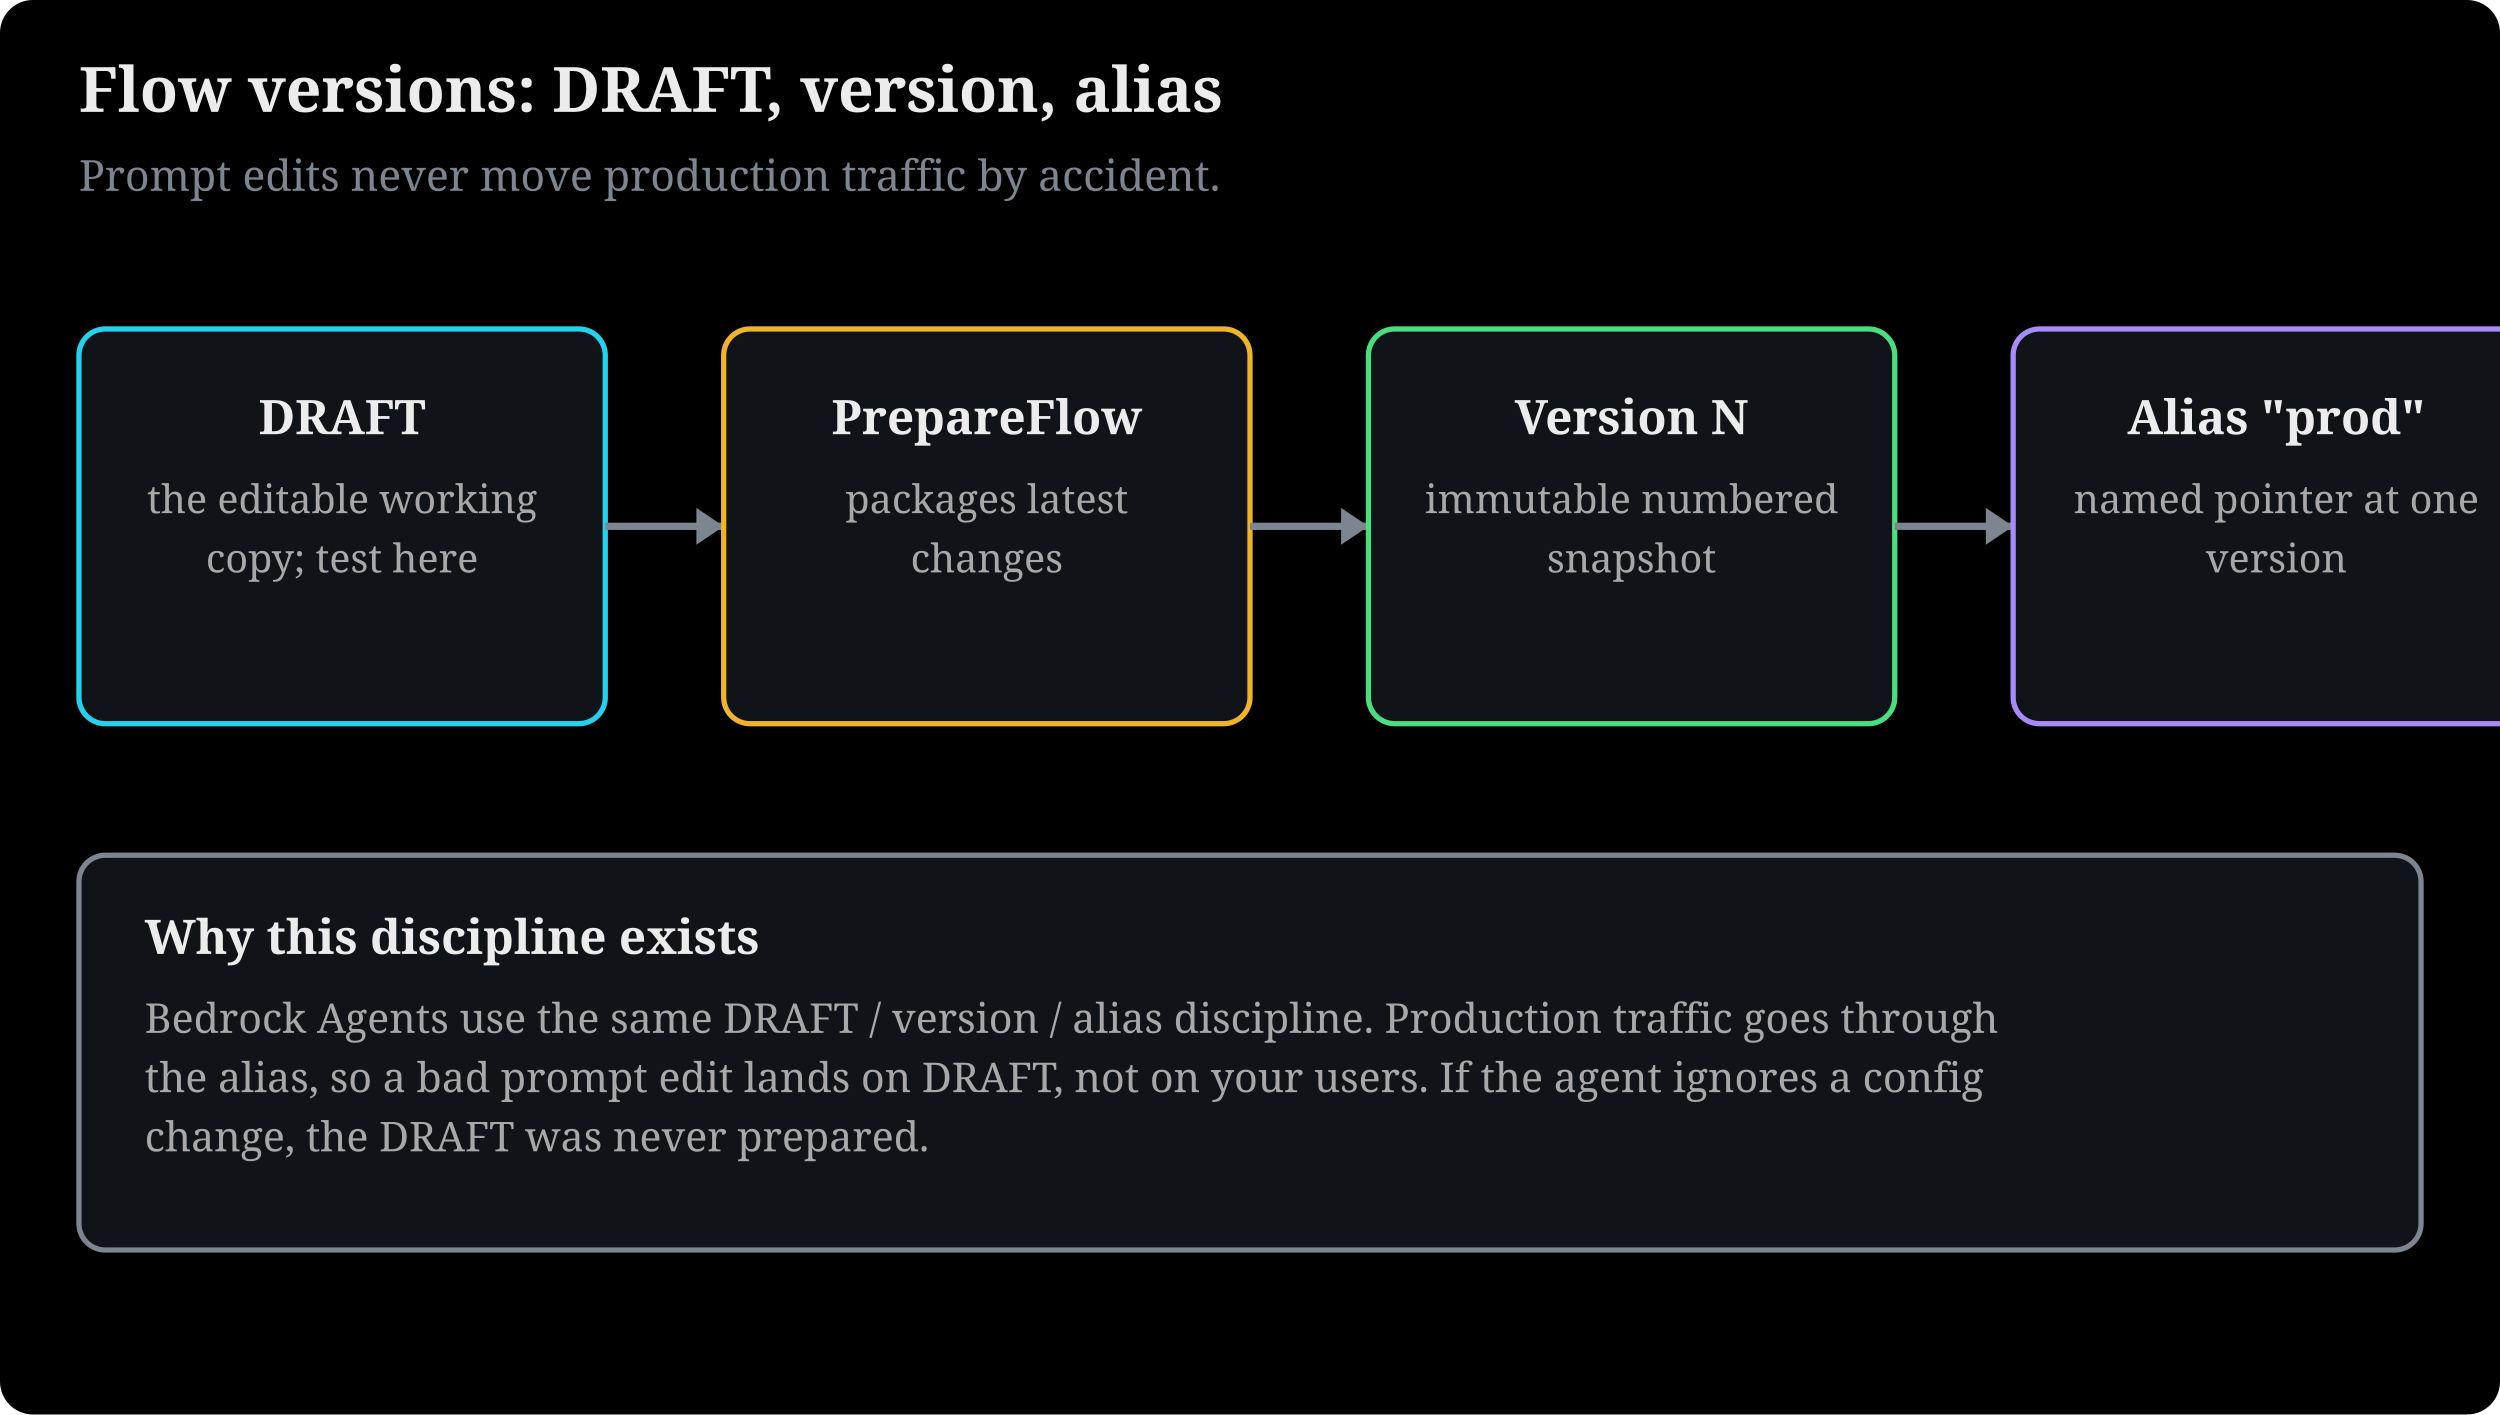
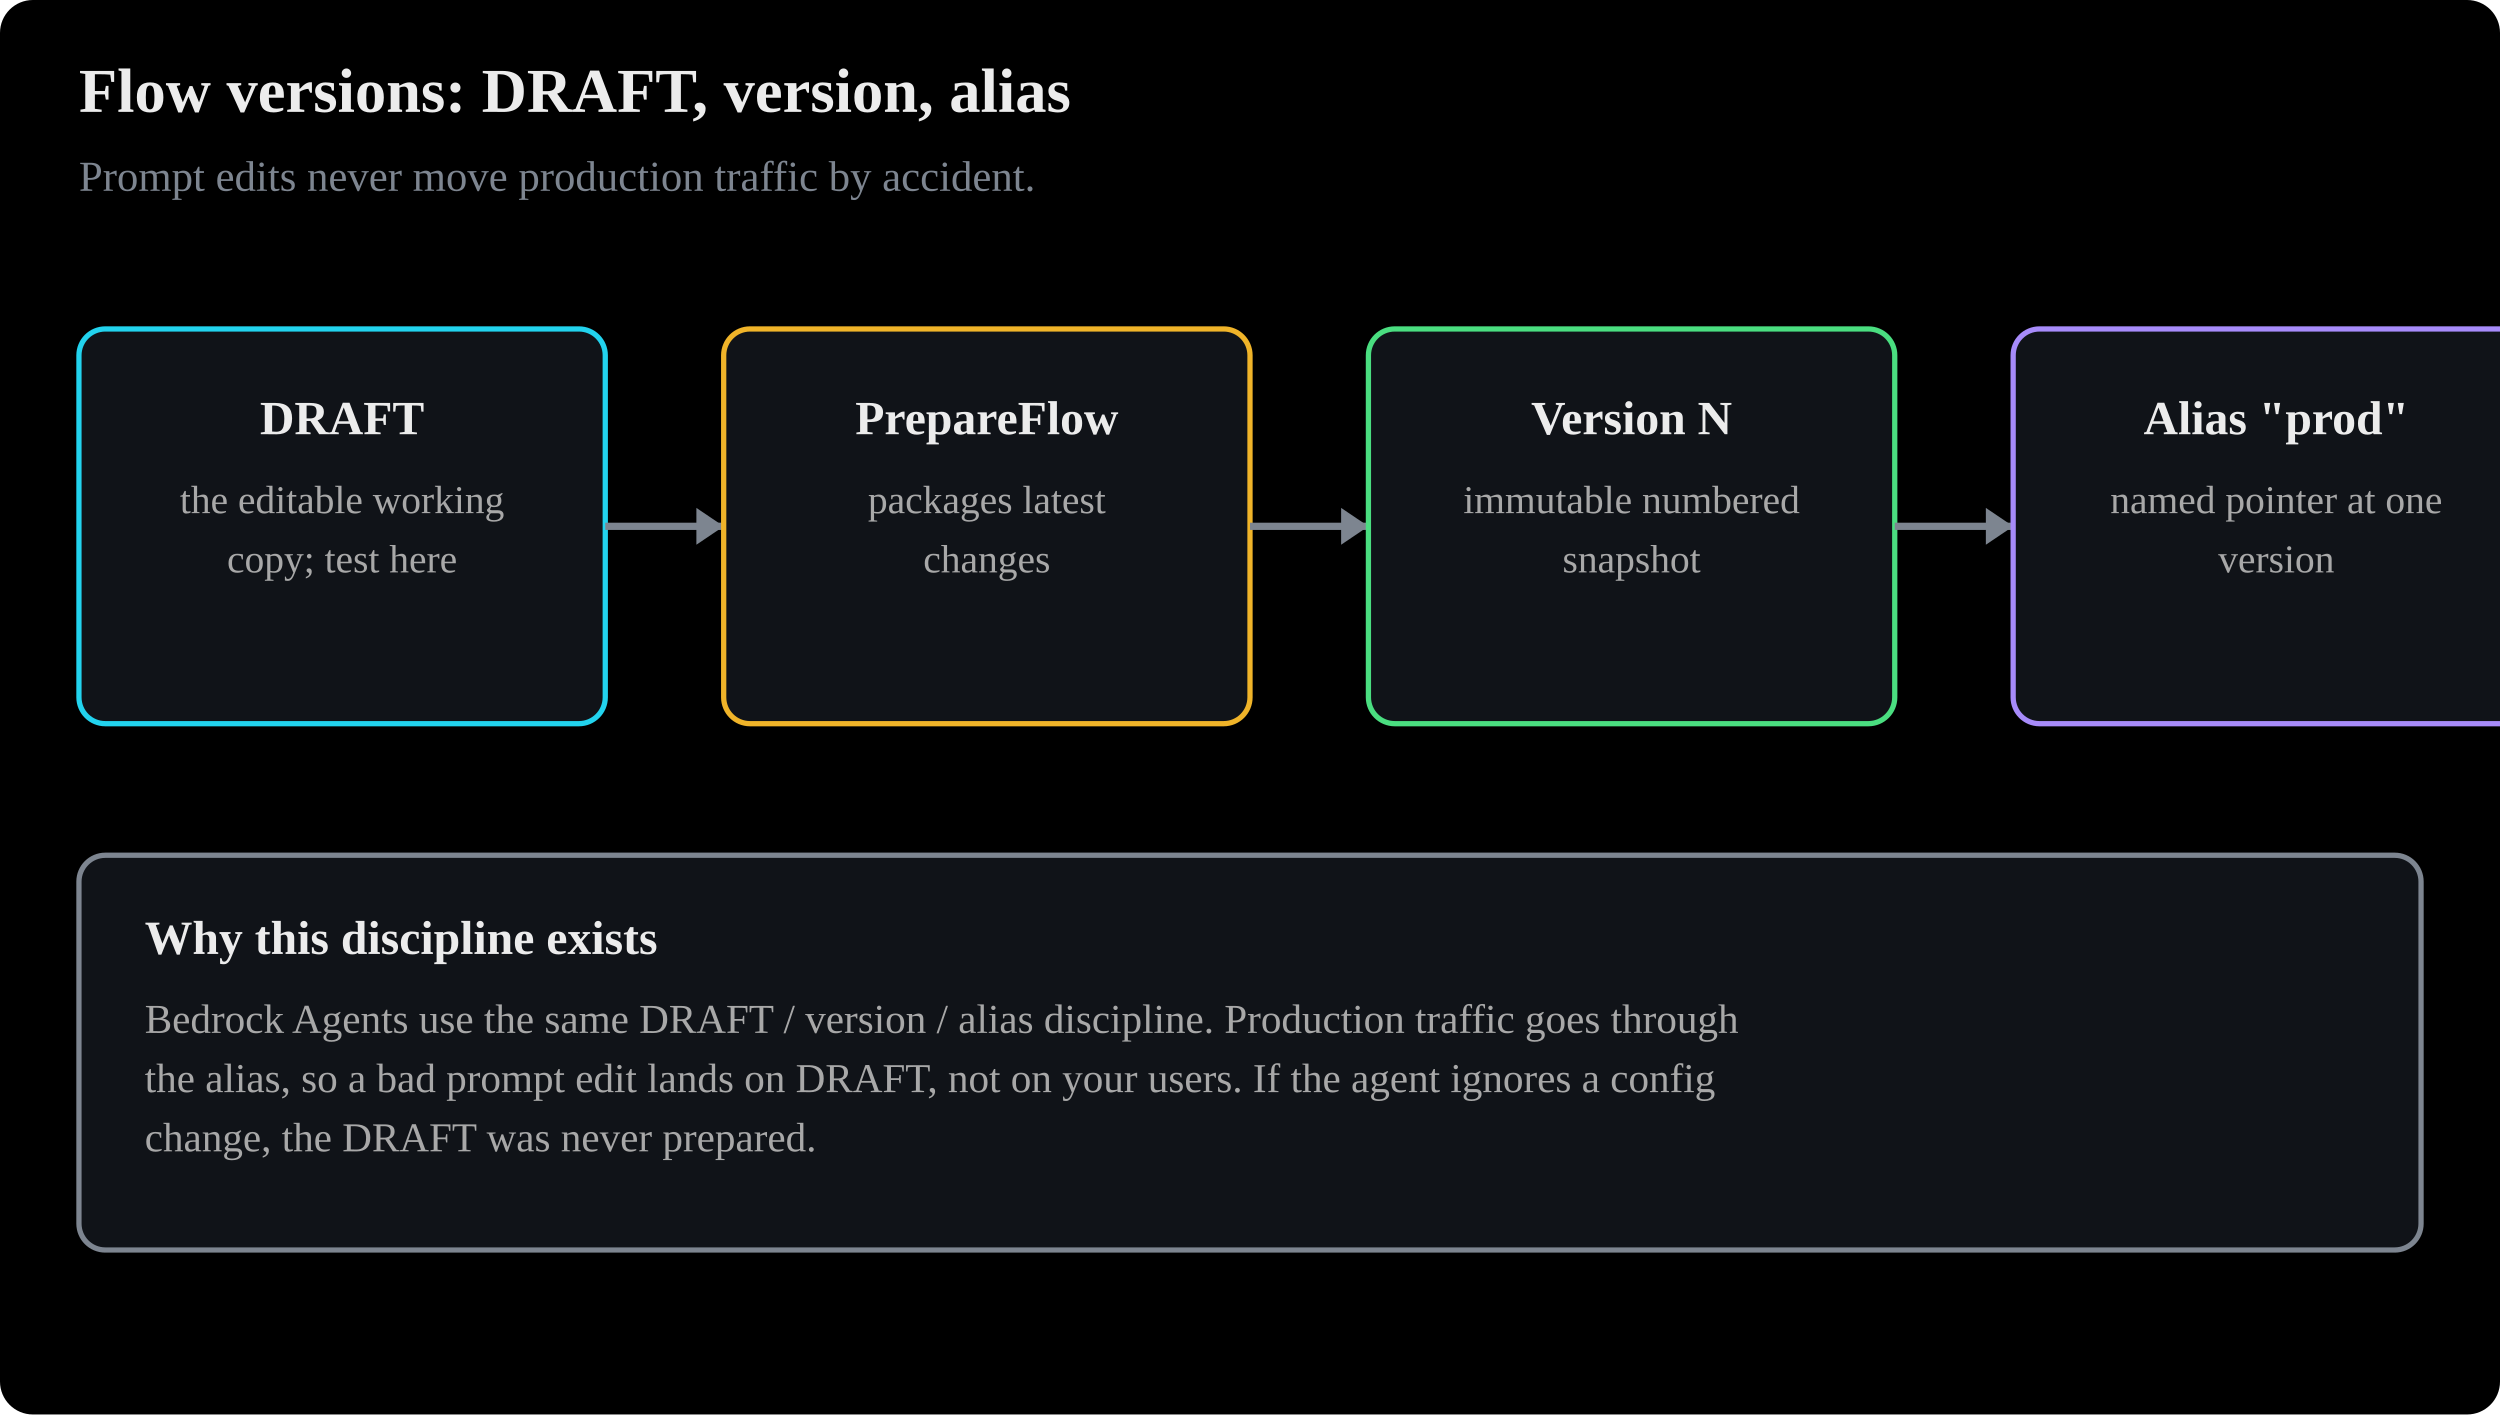
- <svg xmlns="http://www.w3.org/2000/svg" viewBox="0 0 760 430" width="100%" style="max-width:780px" font-family="Charis SIL, Georgia, serif" role="img">
+ <svg xmlns="http://www.w3.org/2000/svg" viewBox="0 0 760 430" width="100%" style="max-width:780px" font-family="Anthropic Sans, Inter, Source Sans 3, IBM Plex Sans, sans-serif" role="img">
  <rect x="0" y="0" width="760" height="430" fill="#000000" rx="10" />
  <text x="24" y="34" font-size="19" font-weight="bold" fill="#ececec">Flow versions: DRAFT, version, alias</text>
  <text x="24" y="58" font-size="13" fill="#7d8590">Prompt edits never move production traffic by accident.</text>
  <rect x="24" y="100" width="160" height="120" rx="8" fill="#101318" stroke="#22d3ee" stroke-width="1.6" />
  <text x="104" y="132" font-size="14.5" fill="#ececec" text-anchor="middle" font-weight="bold">DRAFT</text>
  <text x="104" y="156" font-size="12" fill="#a8a8a8" text-anchor="middle">the editable working</text>
  <text x="104" y="174" font-size="12" fill="#a8a8a8" text-anchor="middle">copy; test here</text>
  <line x1="184" y1="160" x2="220" y2="160" stroke="#7d8590" stroke-width="2.2" />
  <polygon points="220.0,160.0 211.7,165.6 211.7,154.4" fill="#7d8590" />
  <rect x="220" y="100" width="160" height="120" rx="8" fill="#101318" stroke="#f0b429" stroke-width="1.6" />
  <text x="300" y="132" font-size="14.5" fill="#ececec" text-anchor="middle" font-weight="bold">PrepareFlow</text>
  <text x="300" y="156" font-size="12" fill="#a8a8a8" text-anchor="middle">packages latest</text>
  <text x="300" y="174" font-size="12" fill="#a8a8a8" text-anchor="middle">changes</text>
  <line x1="380" y1="160" x2="416" y2="160" stroke="#7d8590" stroke-width="2.2" />
  <polygon points="416.0,160.0 407.7,165.6 407.7,154.4" fill="#7d8590" />
  <rect x="416" y="100" width="160" height="120" rx="8" fill="#101318" stroke="#4ade80" stroke-width="1.6" />
  <text x="496" y="132" font-size="14.5" fill="#ececec" text-anchor="middle" font-weight="bold">Version N</text>
  <text x="496" y="156" font-size="12" fill="#a8a8a8" text-anchor="middle">immutable numbered</text>
  <text x="496" y="174" font-size="12" fill="#a8a8a8" text-anchor="middle">snapshot</text>
  <line x1="576" y1="160" x2="612" y2="160" stroke="#7d8590" stroke-width="2.2" />
  <polygon points="612.0,160.0 603.7,165.6 603.7,154.4" fill="#7d8590" />
  <rect x="612" y="100" width="160" height="120" rx="8" fill="#101318" stroke="#a78bfa" stroke-width="1.6" />
  <text x="692" y="132" font-size="14.5" fill="#ececec" text-anchor="middle" font-weight="bold">Alias "prod"</text>
  <text x="692" y="156" font-size="12" fill="#a8a8a8" text-anchor="middle">named pointer at one</text>
  <text x="692" y="174" font-size="12" fill="#a8a8a8" text-anchor="middle">version</text>
  <rect x="24" y="260" width="712" height="120" rx="8" fill="#101318" stroke="#7d8590" stroke-width="1.6" />
  <text x="44" y="290" font-size="14.5" fill="#ececec" text-anchor="start" font-weight="bold">Why this discipline exists</text>
  <text x="44" y="314" font-size="12.5" fill="#a8a8a8" text-anchor="start">Bedrock Agents use the same DRAFT / version / alias discipline. Production traffic goes through</text>
  <text x="44" y="332" font-size="12.5" fill="#a8a8a8" text-anchor="start">the alias, so a bad prompt edit lands on DRAFT, not on your users. If the agent ignores a config</text>
  <text x="44" y="350" font-size="12.5" fill="#a8a8a8" text-anchor="start">change, the DRAFT was never prepared.</text>
</svg>
